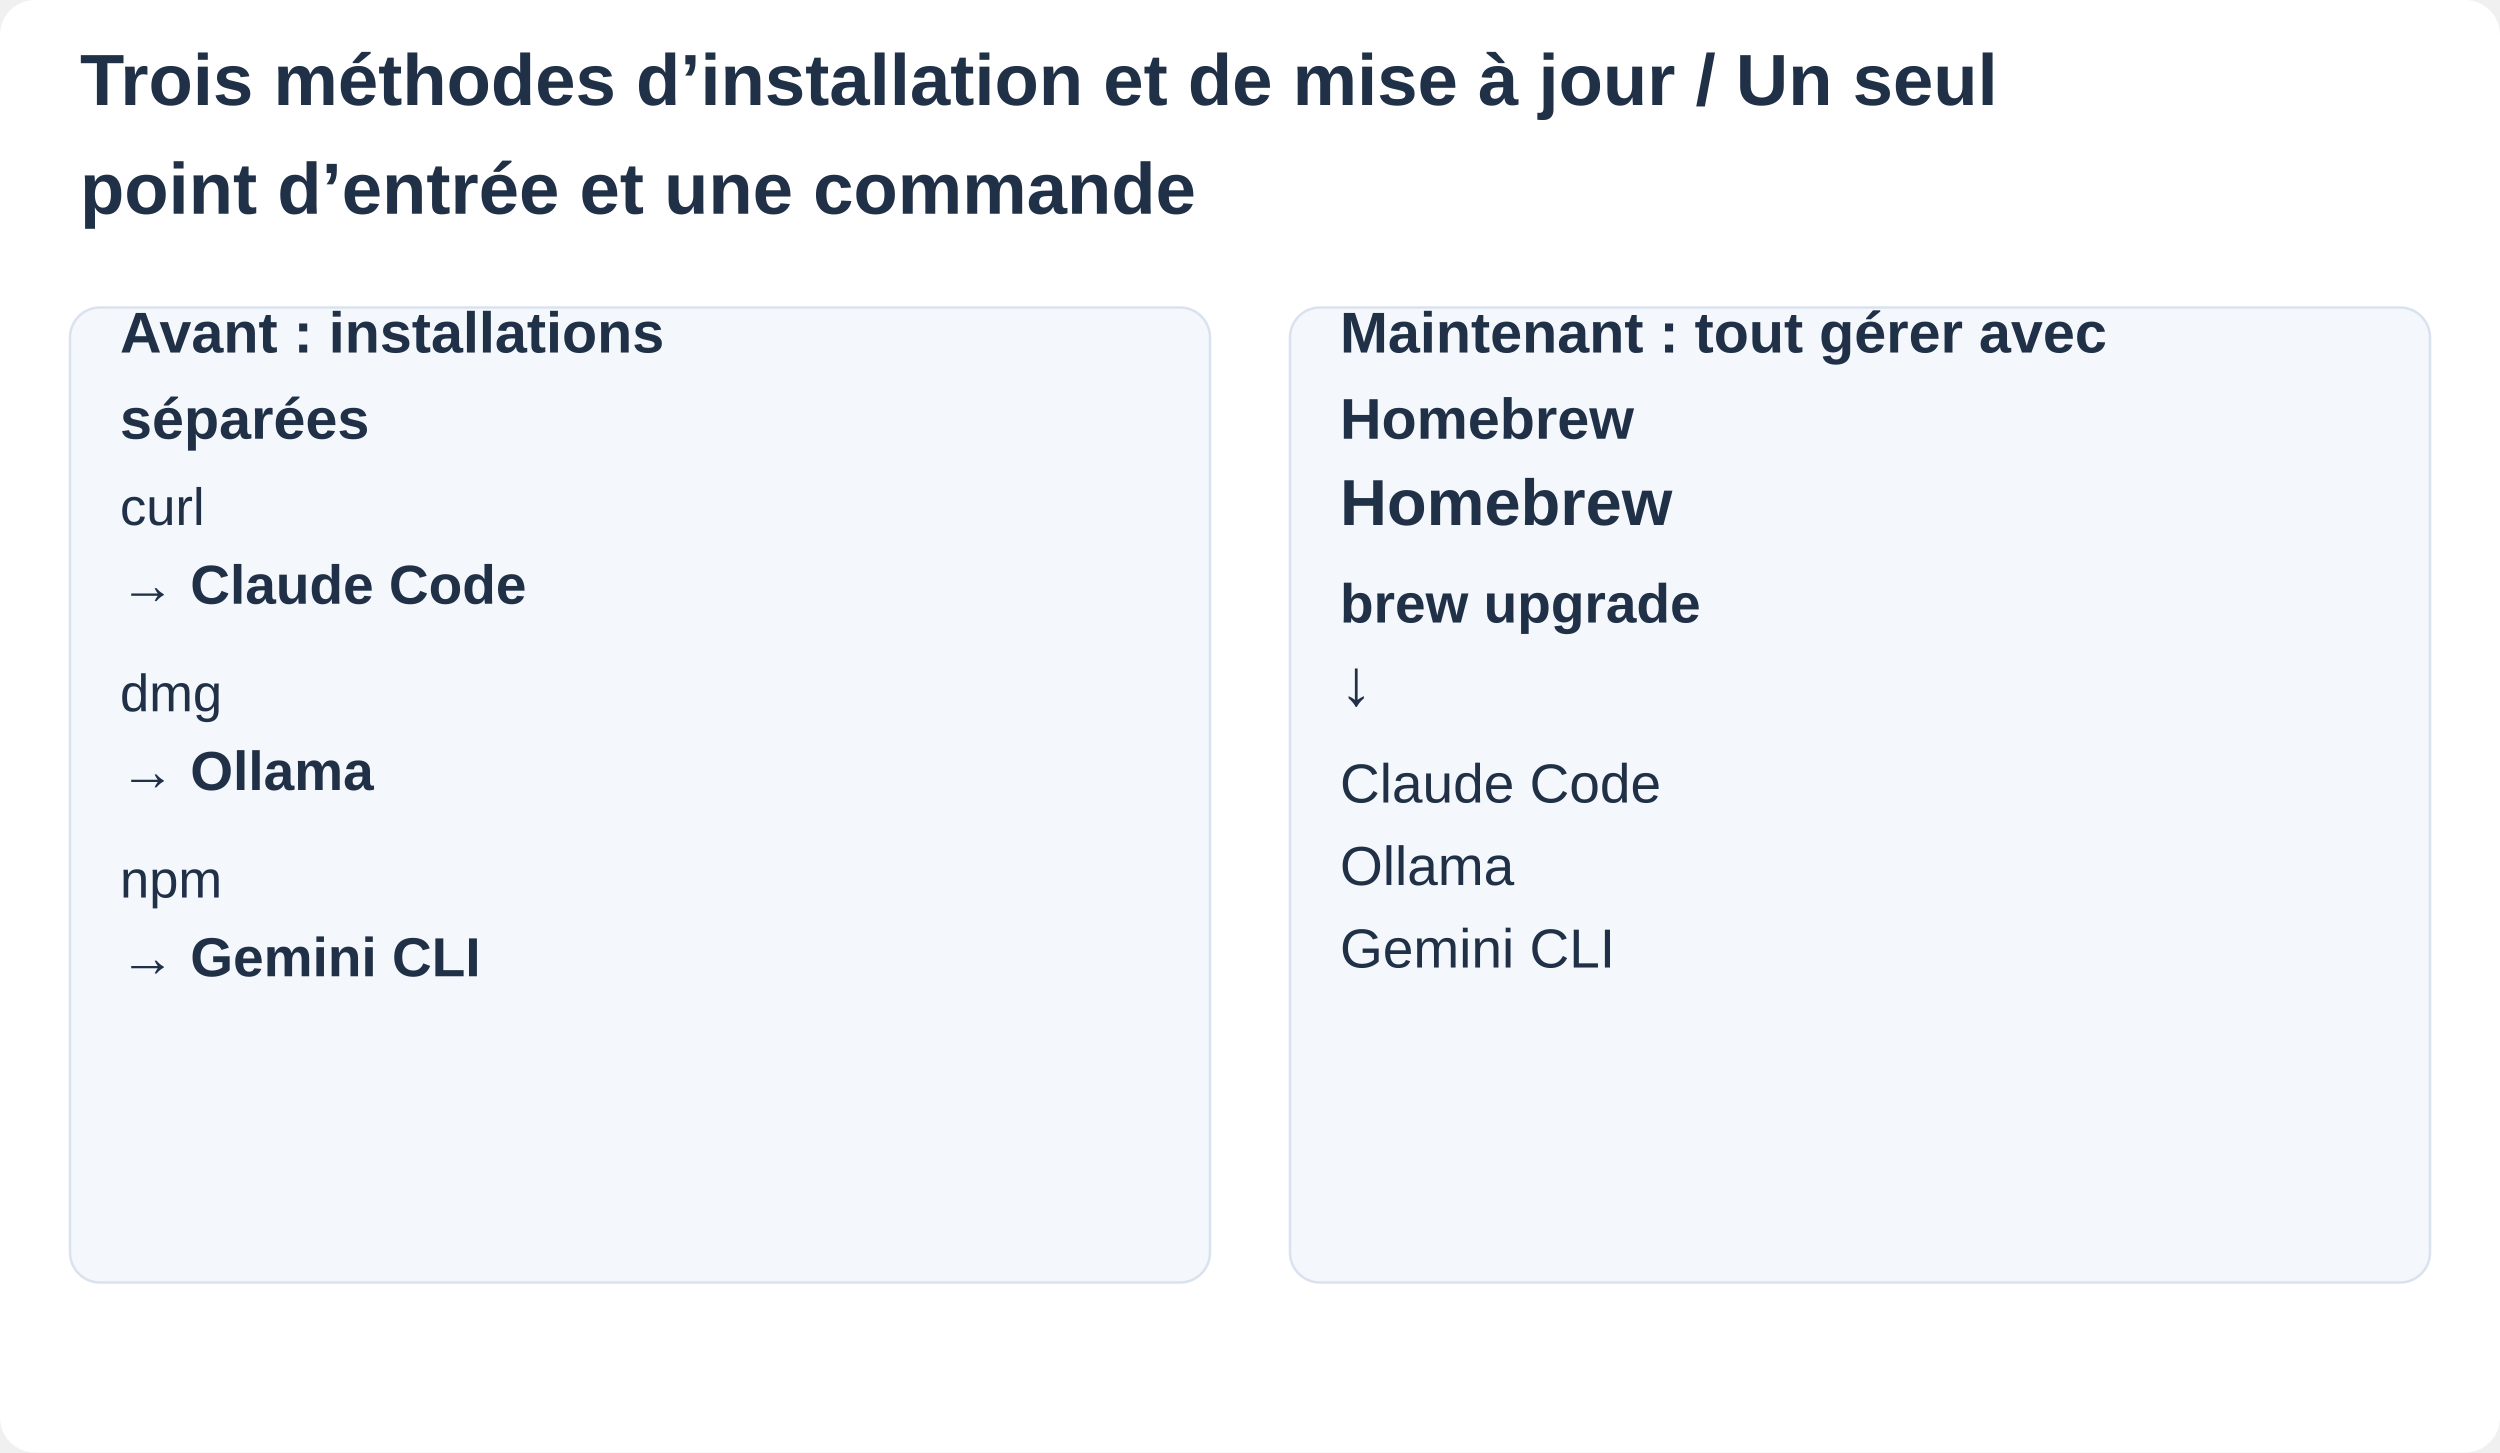
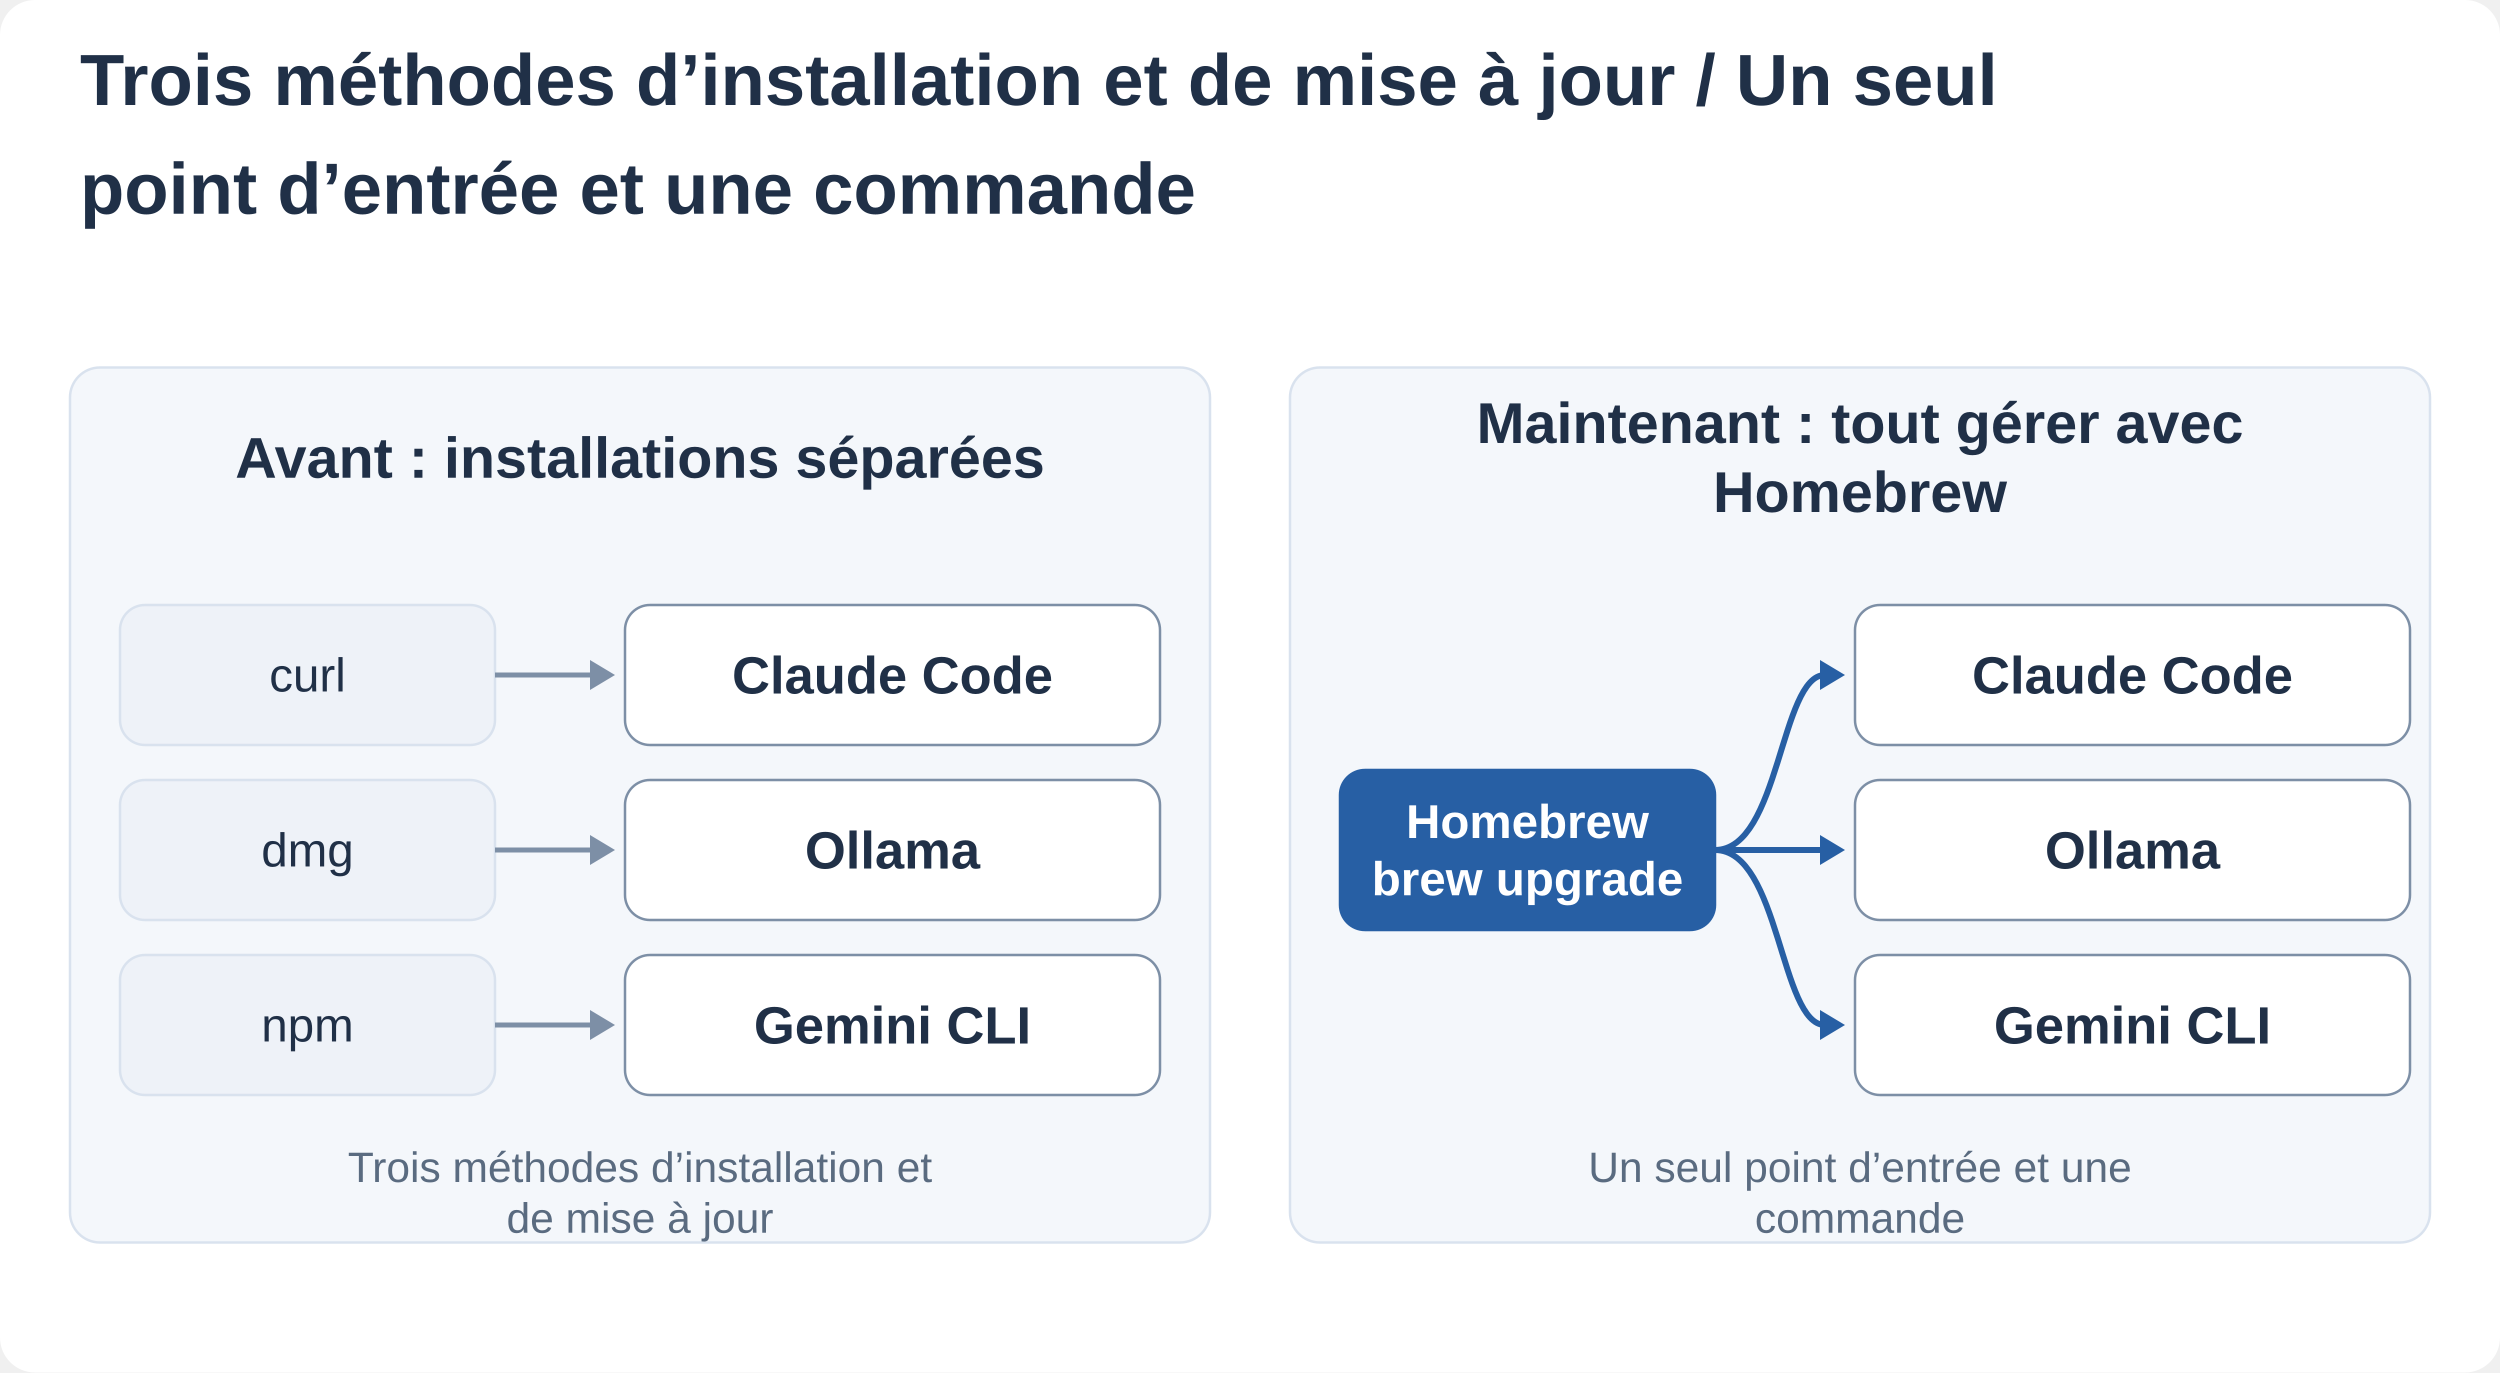
- <svg xmlns="http://www.w3.org/2000/svg" width="1000" height="581" viewBox="0 0 1000 581" lang="fr" role="img" aria-labelledby="title desc">
-   <rect width="1000" height="581" rx="14" fill="#ffffff" />
+ <svg xmlns="http://www.w3.org/2000/svg" width="1000" height="549" viewBox="0 0 1000 549" lang="fr" role="img" aria-labelledby="title desc">
+   <rect width="1000" height="549" rx="14" fill="#ffffff" />
  <g font-family="Arial, Noto Sans, Noto Sans Arabic, PingFang SC, Microsoft YaHei, sans-serif">
    <text x="32" y="42" font-size="29" fill="#203047" text-anchor="start" direction="ltr" unicode-bidi="embed" font-weight="600">Trois méthodes d’installation et de mise à jour / Un seul</text>
    <text x="32" y="85.5" font-size="29" fill="#203047" text-anchor="start" direction="ltr" unicode-bidi="embed" font-weight="600">point d’entrée et une commande</text>
-     <rect x="28" y="123.0" width="456" height="390" rx="12" fill="#f4f7fb" stroke="#d9e2ee" />
-     <rect x="516" y="123.0" width="456" height="390" rx="12" fill="#f4f7fb" stroke="#d9e2ee" />
-     <text x="48" y="141.0" font-size="23" fill="#203047" text-anchor="start" direction="ltr" unicode-bidi="embed" font-weight="600">Avant : installations</text>
-     <text x="48" y="175.5" font-size="23" fill="#203047" text-anchor="start" direction="ltr" unicode-bidi="embed" font-weight="600">séparées</text>
-     <text x="48" y="210.0" font-size="21" fill="#203047" text-anchor="start" direction="ltr" unicode-bidi="embed">curl</text>
-     <text x="48" y="241.5" font-size="22" fill="#203047" text-anchor="start" direction="ltr" unicode-bidi="embed" font-weight="600">→ Claude Code</text>
-     <text x="48" y="284.5" font-size="21" fill="#203047" text-anchor="start" direction="ltr" unicode-bidi="embed">dmg</text>
-     <text x="48" y="316.0" font-size="22" fill="#203047" text-anchor="start" direction="ltr" unicode-bidi="embed" font-weight="600">→ Ollama</text>
-     <text x="48" y="359.0" font-size="21" fill="#203047" text-anchor="start" direction="ltr" unicode-bidi="embed">npm</text>
-     <text x="48" y="390.5" font-size="22" fill="#203047" text-anchor="start" direction="ltr" unicode-bidi="embed" font-weight="600">→ Gemini CLI</text>
-     <text x="536" y="141.0" font-size="23" fill="#203047" text-anchor="start" direction="ltr" unicode-bidi="embed" font-weight="600">Maintenant : tout gérer avec</text>
-     <text x="536" y="175.5" font-size="23" fill="#203047" text-anchor="start" direction="ltr" unicode-bidi="embed" font-weight="600">Homebrew</text>
-     <text x="536" y="210.0" font-size="26" fill="#203047" text-anchor="start" direction="ltr" unicode-bidi="embed" font-weight="600">Homebrew</text>
-     <text x="536" y="249.0" font-size="22" fill="#203047" text-anchor="start" direction="ltr" unicode-bidi="embed" font-weight="600">brew upgrade</text>
-     <text x="536" y="282.0" font-size="26" fill="#203047" text-anchor="start" direction="ltr" unicode-bidi="embed">↓</text>
-     <text x="536" y="321.0" font-size="22" fill="#203047" text-anchor="start" direction="ltr" unicode-bidi="embed">Claude Code</text>
-     <text x="536" y="354.0" font-size="22" fill="#203047" text-anchor="start" direction="ltr" unicode-bidi="embed">Ollama</text>
-     <text x="536" y="387.0" font-size="22" fill="#203047" text-anchor="start" direction="ltr" unicode-bidi="embed">Gemini CLI</text>
+     <rect x="28" y="147.0" width="456" height="350" rx="12" fill="#f4f7fb" stroke="#d9e2ee" />
+     <rect x="516" y="147.0" width="456" height="350" rx="12" fill="#f4f7fb" stroke="#d9e2ee" />
+     <text x="256" y="191.1" font-size="23" fill="#203047" text-anchor="middle" direction="ltr" unicode-bidi="embed" font-weight="600">Avant : installations séparées</text>
+     <text x="744" y="177.2" font-size="23" fill="#203047" text-anchor="middle" direction="ltr" unicode-bidi="embed" font-weight="600">Maintenant : tout gérer avec</text>
+     <text x="744" y="204.8" font-size="23" fill="#203047" text-anchor="middle" direction="ltr" unicode-bidi="embed" font-weight="600">Homebrew</text>
+     <rect x="48" y="242.0" width="150" height="56" rx="10" fill="#eef2f8" stroke="#d9e2ee" />
+     <text x="123.0" y="276.6" font-size="19" fill="#203047" text-anchor="middle" direction="ltr" unicode-bidi="embed">curl</text>
+     <path d="M198 270.0 L244 270.0" stroke="#7d8fa6" stroke-width="2" fill="none" />
+     <path d="M246 270.0 l-10 -6 l0 12 z" fill="#7d8fa6" />
+     <rect x="250" y="242.0" width="214" height="56" rx="10" fill="#ffffff" stroke="#7d8fa6" />
+     <text x="357.0" y="277.4" font-size="21" fill="#203047" text-anchor="middle" direction="ltr" unicode-bidi="embed" font-weight="600">Claude Code</text>
+     <rect x="48" y="312.0" width="150" height="56" rx="10" fill="#eef2f8" stroke="#d9e2ee" />
+     <text x="123.0" y="346.6" font-size="19" fill="#203047" text-anchor="middle" direction="ltr" unicode-bidi="embed">dmg</text>
+     <path d="M198 340.0 L244 340.0" stroke="#7d8fa6" stroke-width="2" fill="none" />
+     <path d="M246 340.0 l-10 -6 l0 12 z" fill="#7d8fa6" />
+     <rect x="250" y="312.0" width="214" height="56" rx="10" fill="#ffffff" stroke="#7d8fa6" />
+     <text x="357.0" y="347.4" font-size="21" fill="#203047" text-anchor="middle" direction="ltr" unicode-bidi="embed" font-weight="600">Ollama</text>
+     <rect x="48" y="382.0" width="150" height="56" rx="10" fill="#eef2f8" stroke="#d9e2ee" />
+     <text x="123.0" y="416.6" font-size="19" fill="#203047" text-anchor="middle" direction="ltr" unicode-bidi="embed">npm</text>
+     <path d="M198 410.0 L244 410.0" stroke="#7d8fa6" stroke-width="2" fill="none" />
+     <path d="M246 410.0 l-10 -6 l0 12 z" fill="#7d8fa6" />
+     <rect x="250" y="382.0" width="214" height="56" rx="10" fill="#ffffff" stroke="#7d8fa6" />
+     <text x="357.0" y="417.4" font-size="21" fill="#203047" text-anchor="middle" direction="ltr" unicode-bidi="embed" font-weight="600">Gemini CLI</text>
+     <rect x="536" y="308.0" width="150" height="64" rx="10" fill="#275fa4" stroke="#275fa4" />
+     <text x="611.0" y="335.2" font-size="19" fill="#ffffff" text-anchor="middle" direction="ltr" unicode-bidi="embed" font-weight="600">Homebrew</text>
+     <text x="611.0" y="358.1" font-size="19" fill="#ffffff" text-anchor="middle" direction="ltr" unicode-bidi="embed" font-weight="600">brew upgrade</text>
+     <path d="M686 340.0 C712.0 340.0 712.0 270.0 730 270.0" stroke="#275fa4" stroke-width="2.4" fill="none" />
+     <path d="M738 270.0 l-10 -6 l0 12 z" fill="#275fa4" />
+     <rect x="742" y="242.0" width="222" height="56" rx="10" fill="#ffffff" stroke="#7d8fa6" />
+     <text x="853.0" y="277.4" font-size="21" fill="#203047" text-anchor="middle" direction="ltr" unicode-bidi="embed" font-weight="600">Claude Code</text>
+     <path d="M686 340.0 C712.0 340.0 712.0 340.0 730 340.0" stroke="#275fa4" stroke-width="2.4" fill="none" />
+     <path d="M738 340.0 l-10 -6 l0 12 z" fill="#275fa4" />
+     <rect x="742" y="312.0" width="222" height="56" rx="10" fill="#ffffff" stroke="#7d8fa6" />
+     <text x="853.0" y="347.4" font-size="21" fill="#203047" text-anchor="middle" direction="ltr" unicode-bidi="embed" font-weight="600">Ollama</text>
+     <path d="M686 340.0 C712.0 340.0 712.0 410.0 730 410.0" stroke="#275fa4" stroke-width="2.4" fill="none" />
+     <path d="M738 410.0 l-10 -6 l0 12 z" fill="#275fa4" />
+     <rect x="742" y="382.0" width="222" height="56" rx="10" fill="#ffffff" stroke="#7d8fa6" />
+     <text x="853.0" y="417.4" font-size="21" fill="#203047" text-anchor="middle" direction="ltr" unicode-bidi="embed" font-weight="600">Gemini CLI</text>
+     <text x="256" y="472.8" font-size="17" fill="#5a6b80" text-anchor="middle" direction="ltr" unicode-bidi="embed">Trois méthodes d’installation et</text>
+     <text x="256" y="493.1" font-size="17" fill="#5a6b80" text-anchor="middle" direction="ltr" unicode-bidi="embed">de mise à jour</text>
+     <text x="744" y="472.8" font-size="17" fill="#5a6b80" text-anchor="middle" direction="ltr" unicode-bidi="embed">Un seul point d’entrée et une</text>
+     <text x="744" y="493.1" font-size="17" fill="#5a6b80" text-anchor="middle" direction="ltr" unicode-bidi="embed">commande</text>
  </g>
</svg>
